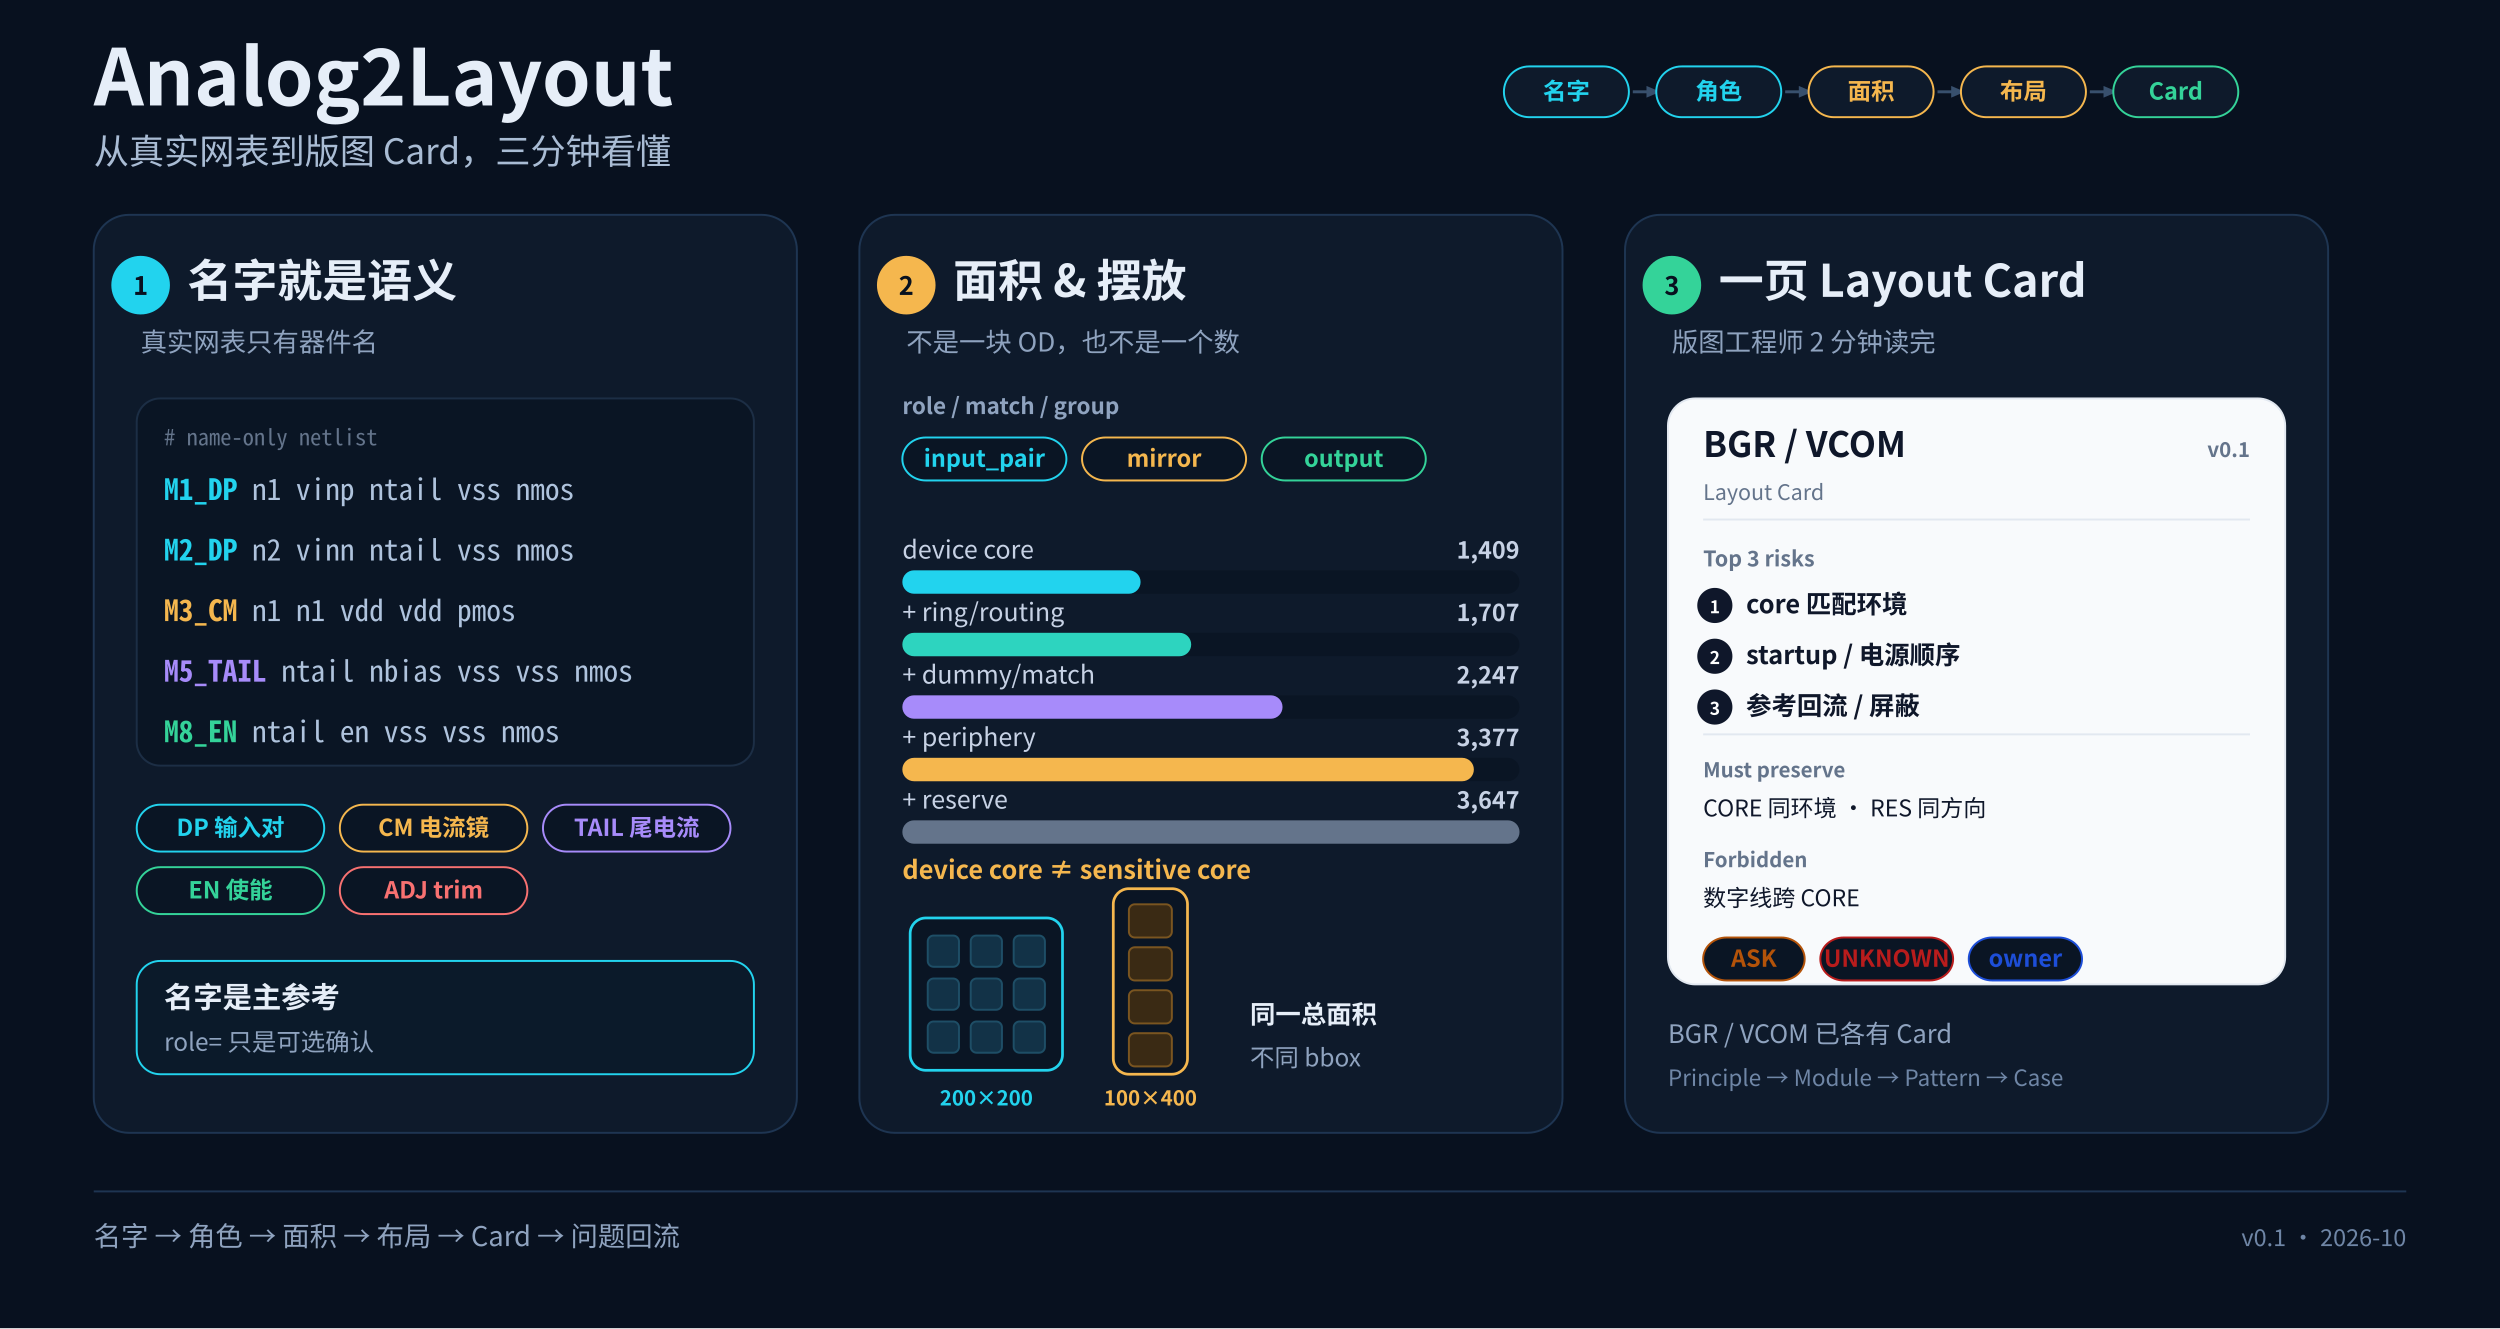
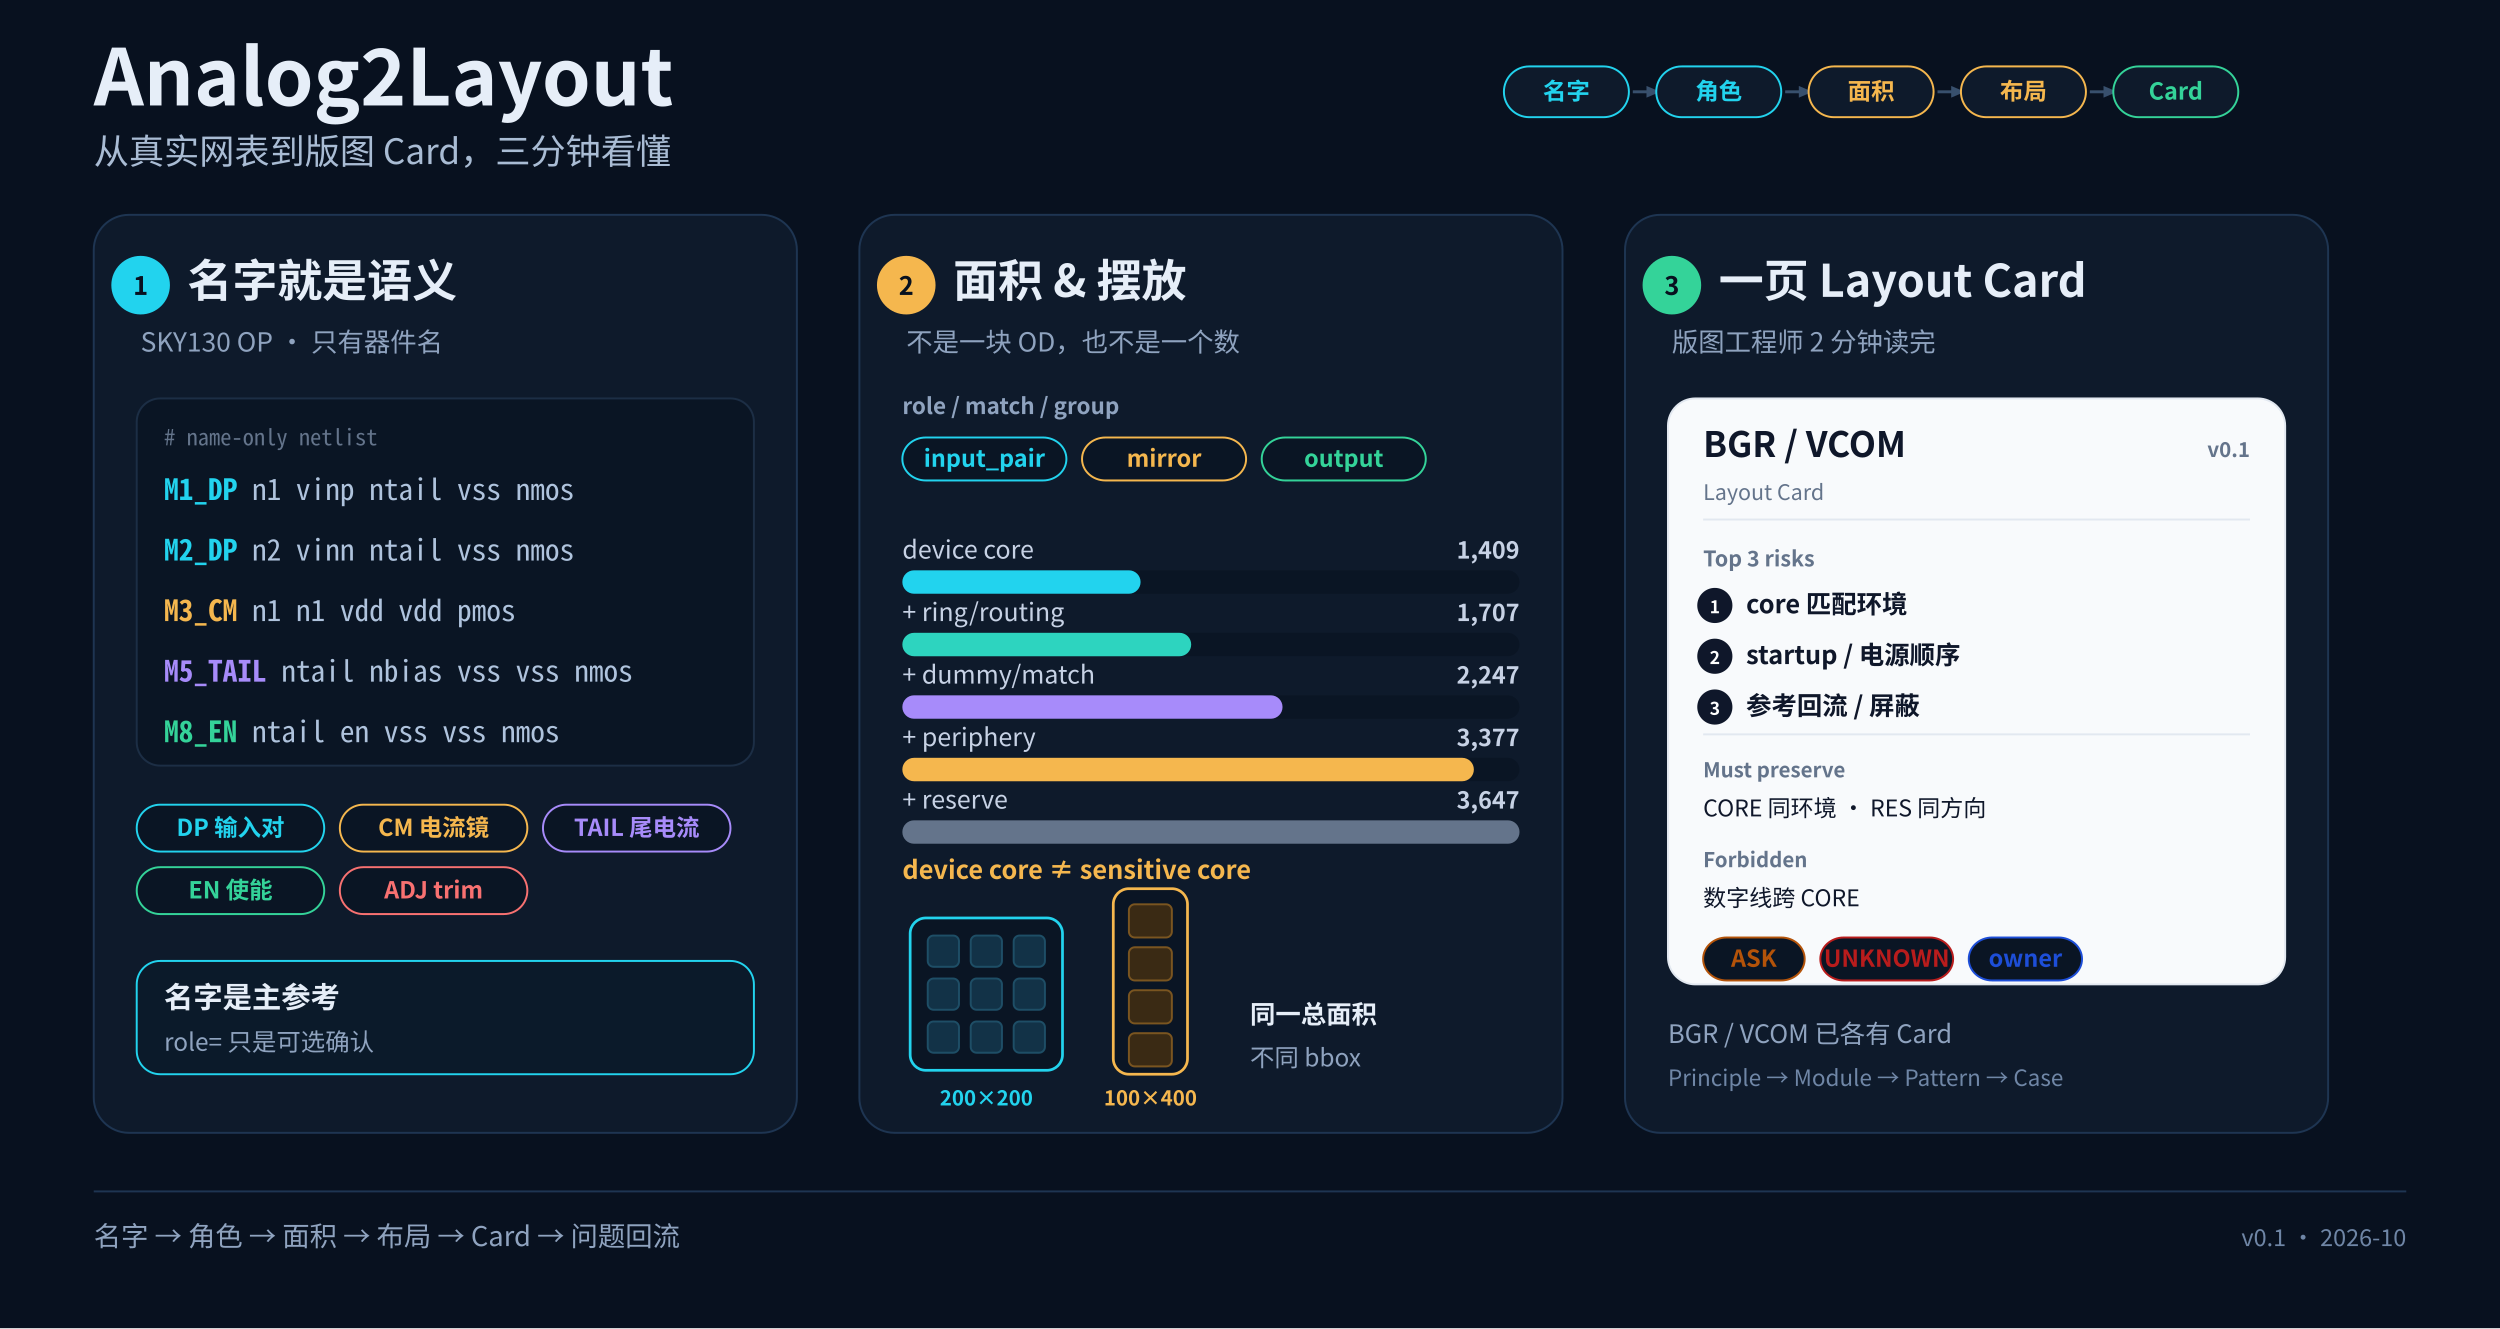
<svg xmlns="http://www.w3.org/2000/svg" width="1280" height="680" viewBox="0 0 1280 680" role="img" aria-label="Analog2Layout in three minutes">
  <rect x="0" y="0" width="1280" height="680" rx="0" fill="#08111F" stroke="none" stroke-width="1" />
  <text x="48" y="54" font-family="'Noto Sans CJK SC','Noto Sans CJK JP','Source Han Sans SC',sans-serif" font-size="40" font-weight="700" fill="#E6EEF8" text-anchor="start">Analog2Layout</text>
  <text x="48" y="84" font-family="'Noto Sans CJK SC','Noto Sans CJK JP','Source Han Sans SC',sans-serif" font-size="18" font-weight="400" fill="#A9BCD4" text-anchor="start">从真实网表到版图 Card，三分钟看懂</text>
  <rect x="770" y="34" width="64" height="26" rx="13" fill="#0E1A2B" stroke="#22D3EE" stroke-width="1" />
  <text x="802" y="51" font-family="'Noto Sans CJK SC','Noto Sans CJK JP','Source Han Sans SC',sans-serif" font-size="12" font-weight="600" fill="#22D3EE" text-anchor="middle">名字</text>
  <line x1="836" y1="47" x2="848" y2="47" stroke="#38506D" stroke-width="1.5" />
  <polygon points="850,47 843,44 843,50" fill="#38506D" />
  <rect x="848" y="34" width="64" height="26" rx="13" fill="#0E1A2B" stroke="#22D3EE" stroke-width="1" />
  <text x="880" y="51" font-family="'Noto Sans CJK SC','Noto Sans CJK JP','Source Han Sans SC',sans-serif" font-size="12" font-weight="600" fill="#22D3EE" text-anchor="middle">角色</text>
  <line x1="914" y1="47" x2="926" y2="47" stroke="#38506D" stroke-width="1.5" />
  <polygon points="928,47 921,44 921,50" fill="#38506D" />
  <rect x="926" y="34" width="64" height="26" rx="13" fill="#0E1A2B" stroke="#F5B74E" stroke-width="1" />
  <text x="958" y="51" font-family="'Noto Sans CJK SC','Noto Sans CJK JP','Source Han Sans SC',sans-serif" font-size="12" font-weight="600" fill="#F5B74E" text-anchor="middle">面积</text>
  <line x1="992" y1="47" x2="1004" y2="47" stroke="#38506D" stroke-width="1.5" />
  <polygon points="1006,47 999,44 999,50" fill="#38506D" />
  <rect x="1004" y="34" width="64" height="26" rx="13" fill="#0E1A2B" stroke="#F5B74E" stroke-width="1" />
  <text x="1036" y="51" font-family="'Noto Sans CJK SC','Noto Sans CJK JP','Source Han Sans SC',sans-serif" font-size="12" font-weight="600" fill="#F5B74E" text-anchor="middle">布局</text>
  <line x1="1070" y1="47" x2="1082" y2="47" stroke="#38506D" stroke-width="1.5" />
  <polygon points="1084,47 1077,44 1077,50" fill="#38506D" />
  <rect x="1082" y="34" width="64" height="26" rx="13" fill="#0E1A2B" stroke="#34D399" stroke-width="1" />
  <text x="1114" y="51" font-family="'Noto Sans CJK SC','Noto Sans CJK JP','Source Han Sans SC',sans-serif" font-size="12" font-weight="600" fill="#34D399" text-anchor="middle">Card</text>
  <rect x="48" y="110" width="360" height="470" rx="18" fill="#0E1A2B" stroke="#1E3552" stroke-width="1" />
  <circle cx="72" cy="146" r="15" fill="#22D3EE" stroke="none" stroke-width="0" />
  <text x="72" y="151" font-family="'Noto Sans CJK SC','Noto Sans CJK JP','Source Han Sans SC',sans-serif" font-size="13" font-weight="700" fill="#08111F" text-anchor="middle">1</text>
  <text x="96" y="152" font-family="'Noto Sans CJK SC','Noto Sans CJK JP','Source Han Sans SC',sans-serif" font-size="23" font-weight="700" fill="#E6EEF8" text-anchor="start">名字就是语义</text>
-   <text x="72" y="180" font-family="'Noto Sans CJK SC','Noto Sans CJK JP','Source Han Sans SC',sans-serif" font-size="13.5" font-weight="400" fill="#8FA3BF" text-anchor="start">真实网表只有器件名</text>
+   <text x="72" y="180" font-family="'Noto Sans CJK SC','Noto Sans CJK JP','Source Han Sans SC',sans-serif" font-size="13.5" font-weight="400" fill="#8FA3BF" text-anchor="start">SKY130 OP · 只有器件名</text>
  <rect x="440" y="110" width="360" height="470" rx="18" fill="#0E1A2B" stroke="#1E3552" stroke-width="1" />
  <circle cx="464" cy="146" r="15" fill="#F5B74E" stroke="none" stroke-width="0" />
  <text x="464" y="151" font-family="'Noto Sans CJK SC','Noto Sans CJK JP','Source Han Sans SC',sans-serif" font-size="13" font-weight="700" fill="#08111F" text-anchor="middle">2</text>
  <text x="488" y="152" font-family="'Noto Sans CJK SC','Noto Sans CJK JP','Source Han Sans SC',sans-serif" font-size="23" font-weight="700" fill="#E6EEF8" text-anchor="start">面积 &amp; 摆放</text>
  <text x="464" y="180" font-family="'Noto Sans CJK SC','Noto Sans CJK JP','Source Han Sans SC',sans-serif" font-size="13.5" font-weight="400" fill="#8FA3BF" text-anchor="start">不是一块 OD，也不是一个数</text>
  <rect x="832" y="110" width="360" height="470" rx="18" fill="#0E1A2B" stroke="#1E3552" stroke-width="1" />
  <circle cx="856" cy="146" r="15" fill="#34D399" stroke="none" stroke-width="0" />
  <text x="856" y="151" font-family="'Noto Sans CJK SC','Noto Sans CJK JP','Source Han Sans SC',sans-serif" font-size="13" font-weight="700" fill="#08111F" text-anchor="middle">3</text>
  <text x="880" y="152" font-family="'Noto Sans CJK SC','Noto Sans CJK JP','Source Han Sans SC',sans-serif" font-size="23" font-weight="700" fill="#E6EEF8" text-anchor="start">一页 Layout Card</text>
  <text x="856" y="180" font-family="'Noto Sans CJK SC','Noto Sans CJK JP','Source Han Sans SC',sans-serif" font-size="13.5" font-weight="400" fill="#8FA3BF" text-anchor="start">版图工程师 2 分钟读完</text>
  <rect x="70" y="204" width="316" height="188" rx="12" fill="#0A1524" stroke="#1C2E45" stroke-width="1" />
  <text x="84" y="228" font-family="'Noto Sans Mono CJK SC','Noto Sans Mono',monospace" font-size="11.5" font-weight="400" fill="#64748B" text-anchor="start"># name-only netlist</text>
  <text x="84" y="256" font-family="'Noto Sans Mono CJK SC','Noto Sans Mono',monospace" font-size="15" fill="#AFC3DD">
    <tspan fill="#22D3EE" font-weight="700">M1_DP</tspan>  n1  vinp  ntail  vss  nmos</text>
  <text x="84" y="287" font-family="'Noto Sans Mono CJK SC','Noto Sans Mono',monospace" font-size="15" fill="#AFC3DD">
    <tspan fill="#22D3EE" font-weight="700">M2_DP</tspan>  n2  vinn  ntail  vss  nmos</text>
  <text x="84" y="318" font-family="'Noto Sans Mono CJK SC','Noto Sans Mono',monospace" font-size="15" fill="#AFC3DD">
    <tspan fill="#F5B74E" font-weight="700">M3_CM</tspan>  n1  n1    vdd    vdd  pmos</text>
  <text x="84" y="349" font-family="'Noto Sans Mono CJK SC','Noto Sans Mono',monospace" font-size="15" fill="#AFC3DD">
    <tspan fill="#A78BFA" font-weight="700">M5_TAIL</tspan> ntail nbias vss  vss  nmos</text>
  <text x="84" y="380" font-family="'Noto Sans Mono CJK SC','Noto Sans Mono',monospace" font-size="15" fill="#AFC3DD">
    <tspan fill="#34D399" font-weight="700">M8_EN</tspan>  ntail en  vss  vss  nmos</text>
  <rect x="70" y="412" width="96" height="24" rx="12" fill="#0A1524" stroke="#22D3EE" stroke-width="1" />
  <text x="118.0" y="428.0" font-family="'Noto Sans CJK SC','Noto Sans CJK JP','Source Han Sans SC',sans-serif" font-size="12" font-weight="600" fill="#22D3EE" text-anchor="middle">DP 输入对</text>
  <rect x="174" y="412" width="96" height="24" rx="12" fill="#0A1524" stroke="#F5B74E" stroke-width="1" />
  <text x="222.0" y="428.0" font-family="'Noto Sans CJK SC','Noto Sans CJK JP','Source Han Sans SC',sans-serif" font-size="12" font-weight="600" fill="#F5B74E" text-anchor="middle">CM 电流镜</text>
  <rect x="278" y="412" width="96" height="24" rx="12" fill="#0A1524" stroke="#A78BFA" stroke-width="1" />
  <text x="326.0" y="428.0" font-family="'Noto Sans CJK SC','Noto Sans CJK JP','Source Han Sans SC',sans-serif" font-size="12" font-weight="600" fill="#A78BFA" text-anchor="middle">TAIL 尾电流</text>
  <rect x="70" y="444" width="96" height="24" rx="12" fill="#0A1524" stroke="#34D399" stroke-width="1" />
  <text x="118.0" y="460.0" font-family="'Noto Sans CJK SC','Noto Sans CJK JP','Source Han Sans SC',sans-serif" font-size="12" font-weight="600" fill="#34D399" text-anchor="middle">EN 使能</text>
  <rect x="174" y="444" width="96" height="24" rx="12" fill="#0A1524" stroke="#F87171" stroke-width="1" />
  <text x="222.0" y="460.0" font-family="'Noto Sans CJK SC','Noto Sans CJK JP','Source Han Sans SC',sans-serif" font-size="12" font-weight="600" fill="#F87171" text-anchor="middle">ADJ trim</text>
  <rect x="70" y="492" width="316" height="58" rx="12" fill="#0B1A2A" stroke="#22D3EE" stroke-width="1" />
  <text x="84" y="516" font-family="'Noto Sans CJK SC','Noto Sans CJK JP','Source Han Sans SC',sans-serif" font-size="15" font-weight="700" fill="#E6EEF8" text-anchor="start">名字是主参考</text>
  <text x="84" y="538" font-family="'Noto Sans CJK SC','Noto Sans CJK JP','Source Han Sans SC',sans-serif" font-size="12.5" font-weight="400" fill="#8FA3BF" text-anchor="start">role= 只是可选确认</text>
  <text x="462" y="212" font-family="'Noto Sans CJK SC','Noto Sans CJK JP','Source Han Sans SC',sans-serif" font-size="11.5" font-weight="600" fill="#8FA3BF" text-anchor="start">role / match / group</text>
  <rect x="462" y="224" width="84" height="22" rx="12" fill="#0A1524" stroke="#22D3EE" stroke-width="1" />
  <text x="504.0" y="239.0" font-family="'Noto Sans CJK SC','Noto Sans CJK JP','Source Han Sans SC',sans-serif" font-size="12" font-weight="600" fill="#22D3EE" text-anchor="middle">input_pair</text>
  <rect x="554" y="224" width="84" height="22" rx="12" fill="#0A1524" stroke="#F5B74E" stroke-width="1" />
  <text x="596.0" y="239.0" font-family="'Noto Sans CJK SC','Noto Sans CJK JP','Source Han Sans SC',sans-serif" font-size="12" font-weight="600" fill="#F5B74E" text-anchor="middle">mirror</text>
  <rect x="646" y="224" width="84" height="22" rx="12" fill="#0A1524" stroke="#34D399" stroke-width="1" />
  <text x="688.0" y="239.0" font-family="'Noto Sans CJK SC','Noto Sans CJK JP','Source Han Sans SC',sans-serif" font-size="12" font-weight="600" fill="#34D399" text-anchor="middle">output</text>
  <text x="462" y="286" font-family="'Noto Sans CJK SC','Noto Sans CJK JP','Source Han Sans SC',sans-serif" font-size="12.8" font-weight="400" fill="#C7D2E5" text-anchor="start">device core</text>
  <text x="778" y="286" font-family="'Noto Sans CJK SC','Noto Sans CJK JP','Source Han Sans SC',sans-serif" font-size="12" font-weight="600" fill="#C7D2E5" text-anchor="end">1,409</text>
  <rect x="462" y="292" width="316" height="12" rx="6" fill="#0A1524" stroke="none" stroke-width="1" />
  <rect x="462" y="292" width="121.976" height="12" rx="6" fill="#22D3EE" stroke="none" stroke-width="1" />
  <text x="462" y="318" font-family="'Noto Sans CJK SC','Noto Sans CJK JP','Source Han Sans SC',sans-serif" font-size="12.8" font-weight="400" fill="#C7D2E5" text-anchor="start">+ ring/routing</text>
  <text x="778" y="318" font-family="'Noto Sans CJK SC','Noto Sans CJK JP','Source Han Sans SC',sans-serif" font-size="12" font-weight="600" fill="#C7D2E5" text-anchor="end">1,707</text>
  <rect x="462" y="324" width="316" height="12" rx="6" fill="#0A1524" stroke="none" stroke-width="1" />
  <rect x="462" y="324" width="147.888" height="12" rx="6" fill="#2DD4BF" stroke="none" stroke-width="1" />
  <text x="462" y="350" font-family="'Noto Sans CJK SC','Noto Sans CJK JP','Source Han Sans SC',sans-serif" font-size="12.8" font-weight="400" fill="#C7D2E5" text-anchor="start">+ dummy/match</text>
  <text x="778" y="350" font-family="'Noto Sans CJK SC','Noto Sans CJK JP','Source Han Sans SC',sans-serif" font-size="12" font-weight="600" fill="#C7D2E5" text-anchor="end">2,247</text>
  <rect x="462" y="356" width="316" height="12" rx="6" fill="#0A1524" stroke="none" stroke-width="1" />
  <rect x="462" y="356" width="194.656" height="12" rx="6" fill="#A78BFA" stroke="none" stroke-width="1" />
  <text x="462" y="382" font-family="'Noto Sans CJK SC','Noto Sans CJK JP','Source Han Sans SC',sans-serif" font-size="12.8" font-weight="400" fill="#C7D2E5" text-anchor="start">+ periphery</text>
  <text x="778" y="382" font-family="'Noto Sans CJK SC','Noto Sans CJK JP','Source Han Sans SC',sans-serif" font-size="12" font-weight="600" fill="#C7D2E5" text-anchor="end">3,377</text>
  <rect x="462" y="388" width="316" height="12" rx="6" fill="#0A1524" stroke="none" stroke-width="1" />
  <rect x="462" y="388" width="292.616" height="12" rx="6" fill="#F5B74E" stroke="none" stroke-width="1" />
  <text x="462" y="414" font-family="'Noto Sans CJK SC','Noto Sans CJK JP','Source Han Sans SC',sans-serif" font-size="12.8" font-weight="400" fill="#C7D2E5" text-anchor="start">+ reserve</text>
  <text x="778" y="414" font-family="'Noto Sans CJK SC','Noto Sans CJK JP','Source Han Sans SC',sans-serif" font-size="12" font-weight="600" fill="#C7D2E5" text-anchor="end">3,647</text>
  <rect x="462" y="420" width="316" height="12" rx="6" fill="#0A1524" stroke="none" stroke-width="1" />
  <rect x="462" y="420" width="316.0" height="12" rx="6" fill="#64748B" stroke="none" stroke-width="1" />
  <text x="462" y="450" font-family="'Noto Sans CJK SC','Noto Sans CJK JP','Source Han Sans SC',sans-serif" font-size="13" font-weight="700" fill="#F5B74E" text-anchor="start">device core ≠ sensitive core</text>
  <rect x="466" y="470" width="78" height="78" rx="8" fill="#0A1524" stroke="#22D3EE" stroke-width="1.4" />
  <rect x="475" y="479" width="16" height="16" rx="3" fill="#123247" stroke="#1E4E66" stroke-width="1" />
  <rect x="497" y="479" width="16" height="16" rx="3" fill="#123247" stroke="#1E4E66" stroke-width="1" />
  <rect x="519" y="479" width="16" height="16" rx="3" fill="#123247" stroke="#1E4E66" stroke-width="1" />
  <rect x="475" y="501" width="16" height="16" rx="3" fill="#123247" stroke="#1E4E66" stroke-width="1" />
  <rect x="497" y="501" width="16" height="16" rx="3" fill="#123247" stroke="#1E4E66" stroke-width="1" />
  <rect x="519" y="501" width="16" height="16" rx="3" fill="#123247" stroke="#1E4E66" stroke-width="1" />
  <rect x="475" y="523" width="16" height="16" rx="3" fill="#123247" stroke="#1E4E66" stroke-width="1" />
  <rect x="497" y="523" width="16" height="16" rx="3" fill="#123247" stroke="#1E4E66" stroke-width="1" />
  <rect x="519" y="523" width="16" height="16" rx="3" fill="#123247" stroke="#1E4E66" stroke-width="1" />
  <text x="505.0" y="566" font-family="'Noto Sans CJK SC','Noto Sans CJK JP','Source Han Sans SC',sans-serif" font-size="10.5" font-weight="700" fill="#22D3EE" text-anchor="middle">200×200</text>
  <rect x="570" y="455" width="38" height="95" rx="8" fill="#0A1524" stroke="#F5B74E" stroke-width="1.4" />
  <rect x="578" y="463" width="22" height="17" rx="3" fill="#3A2A14" stroke="#7A5520" stroke-width="1" />
  <rect x="578" y="485" width="22" height="17" rx="3" fill="#3A2A14" stroke="#7A5520" stroke-width="1" />
  <rect x="578" y="507" width="22" height="17" rx="3" fill="#3A2A14" stroke="#7A5520" stroke-width="1" />
  <rect x="578" y="529" width="22" height="17" rx="3" fill="#3A2A14" stroke="#7A5520" stroke-width="1" />
  <text x="589.0" y="566" font-family="'Noto Sans CJK SC','Noto Sans CJK JP','Source Han Sans SC',sans-serif" font-size="10.5" font-weight="700" fill="#F5B74E" text-anchor="middle">100×400</text>
  <text x="640" y="524" font-family="'Noto Sans CJK SC','Noto Sans CJK JP','Source Han Sans SC',sans-serif" font-size="13" font-weight="700" fill="#E6EEF8" text-anchor="start">同一总面积</text>
  <text x="640" y="546" font-family="'Noto Sans CJK SC','Noto Sans CJK JP','Source Han Sans SC',sans-serif" font-size="12.5" font-weight="400" fill="#8FA3BF" text-anchor="start">不同 bbox</text>
  <rect x="854" y="204" width="316" height="300" rx="14" fill="#F8FAFC" stroke="#E2E8F0" stroke-width="1" />
  <text x="872" y="234" font-family="'Noto Sans CJK SC','Noto Sans CJK JP','Source Han Sans SC',sans-serif" font-size="18" font-weight="700" fill="#0F172A" text-anchor="start">BGR / VCOM</text>
  <text x="872" y="256" font-family="'Noto Sans CJK SC','Noto Sans CJK JP','Source Han Sans SC',sans-serif" font-size="11" font-weight="400" fill="#64748B" text-anchor="start">Layout Card</text>
  <text x="1152" y="234" font-family="'Noto Sans CJK SC','Noto Sans CJK JP','Source Han Sans SC',sans-serif" font-size="10.5" font-weight="600" fill="#64748B" text-anchor="end">v0.1</text>
  <line x1="872" y1="266" x2="1152" y2="266" stroke="#E2E8F0" stroke-width="1" />
  <text x="872" y="290" font-family="'Noto Sans CJK SC','Noto Sans CJK JP','Source Han Sans SC',sans-serif" font-size="11" font-weight="700" fill="#64748B" text-anchor="start">Top 3 risks</text>
  <circle cx="878" cy="310" r="9" fill="#0F172A" stroke="none" stroke-width="0" />
  <text x="878" y="314" font-family="'Noto Sans CJK SC','Noto Sans CJK JP','Source Han Sans SC',sans-serif" font-size="9" font-weight="700" fill="#FFFFFF" text-anchor="middle">1</text>
  <text x="894" y="314" font-family="'Noto Sans CJK SC','Noto Sans CJK JP','Source Han Sans SC',sans-serif" font-size="13" font-weight="600" fill="#0F172A" text-anchor="start">core 匹配环境</text>
  <circle cx="878" cy="336" r="9" fill="#0F172A" stroke="none" stroke-width="0" />
  <text x="878" y="340" font-family="'Noto Sans CJK SC','Noto Sans CJK JP','Source Han Sans SC',sans-serif" font-size="9" font-weight="700" fill="#FFFFFF" text-anchor="middle">2</text>
  <text x="894" y="340" font-family="'Noto Sans CJK SC','Noto Sans CJK JP','Source Han Sans SC',sans-serif" font-size="13" font-weight="600" fill="#0F172A" text-anchor="start">startup / 电源顺序</text>
  <circle cx="878" cy="362" r="9" fill="#0F172A" stroke="none" stroke-width="0" />
  <text x="878" y="366" font-family="'Noto Sans CJK SC','Noto Sans CJK JP','Source Han Sans SC',sans-serif" font-size="9" font-weight="700" fill="#FFFFFF" text-anchor="middle">3</text>
  <text x="894" y="366" font-family="'Noto Sans CJK SC','Noto Sans CJK JP','Source Han Sans SC',sans-serif" font-size="13" font-weight="600" fill="#0F172A" text-anchor="start">参考回流 / 屏蔽</text>
  <line x1="872" y1="376" x2="1152" y2="376" stroke="#E2E8F0" stroke-width="1" />
  <text x="872" y="398" font-family="'Noto Sans CJK SC','Noto Sans CJK JP','Source Han Sans SC',sans-serif" font-size="10.5" font-weight="700" fill="#64748B" text-anchor="start">Must preserve</text>
  <text x="872" y="418" font-family="'Noto Sans CJK SC','Noto Sans CJK JP','Source Han Sans SC',sans-serif" font-size="11.8" font-weight="400" fill="#0F172A" text-anchor="start">CORE 同环境 · RES 同方向</text>
  <text x="872" y="444" font-family="'Noto Sans CJK SC','Noto Sans CJK JP','Source Han Sans SC',sans-serif" font-size="10.5" font-weight="700" fill="#64748B" text-anchor="start">Forbidden</text>
  <text x="872" y="464" font-family="'Noto Sans CJK SC','Noto Sans CJK JP','Source Han Sans SC',sans-serif" font-size="11.8" font-weight="400" fill="#0F172A" text-anchor="start">数字线跨 CORE</text>
  <rect x="872" y="480" width="52" height="22" rx="12" fill="#0A1524" stroke="#B45309" stroke-width="1" />
  <text x="898.0" y="495.0" font-family="'Noto Sans CJK SC','Noto Sans CJK JP','Source Han Sans SC',sans-serif" font-size="12" font-weight="600" fill="#B45309" text-anchor="middle">ASK</text>
  <rect x="932" y="480" width="68" height="22" rx="12" fill="#0A1524" stroke="#B91C1C" stroke-width="1" />
  <text x="966.0" y="495.0" font-family="'Noto Sans CJK SC','Noto Sans CJK JP','Source Han Sans SC',sans-serif" font-size="12" font-weight="600" fill="#B91C1C" text-anchor="middle">UNKNOWN</text>
  <rect x="1008" y="480" width="58" height="22" rx="12" fill="#0A1524" stroke="#1D4ED8" stroke-width="1" />
  <text x="1037.0" y="495.0" font-family="'Noto Sans CJK SC','Noto Sans CJK JP','Source Han Sans SC',sans-serif" font-size="12" font-weight="600" fill="#1D4ED8" text-anchor="middle">owner</text>
  <text x="854" y="534" font-family="'Noto Sans CJK SC','Noto Sans CJK JP','Source Han Sans SC',sans-serif" font-size="13" font-weight="400" fill="#8FA3BF" text-anchor="start">BGR / VCOM 已各有 Card</text>
  <text x="854" y="556" font-family="'Noto Sans CJK SC','Noto Sans CJK JP','Source Han Sans SC',sans-serif" font-size="11.5" font-weight="400" fill="#6F86A6" text-anchor="start">Principle → Module → Pattern → Case</text>
  <line x1="48" y1="610" x2="1232" y2="610" stroke="#1E3552" stroke-width="1" />
  <text x="48" y="638" font-family="'Noto Sans CJK SC','Noto Sans CJK JP','Source Han Sans SC',sans-serif" font-size="14" font-weight="400" fill="#8FA3BF" text-anchor="start">名字 → 角色 → 面积 → 布局 → Card → 问题回流</text>
  <text x="1232" y="638" font-family="'Noto Sans CJK SC','Noto Sans CJK JP','Source Han Sans SC',sans-serif" font-size="12" font-weight="400" fill="#6F86A6" text-anchor="end">v0.1 · 2026-10</text>
</svg>
